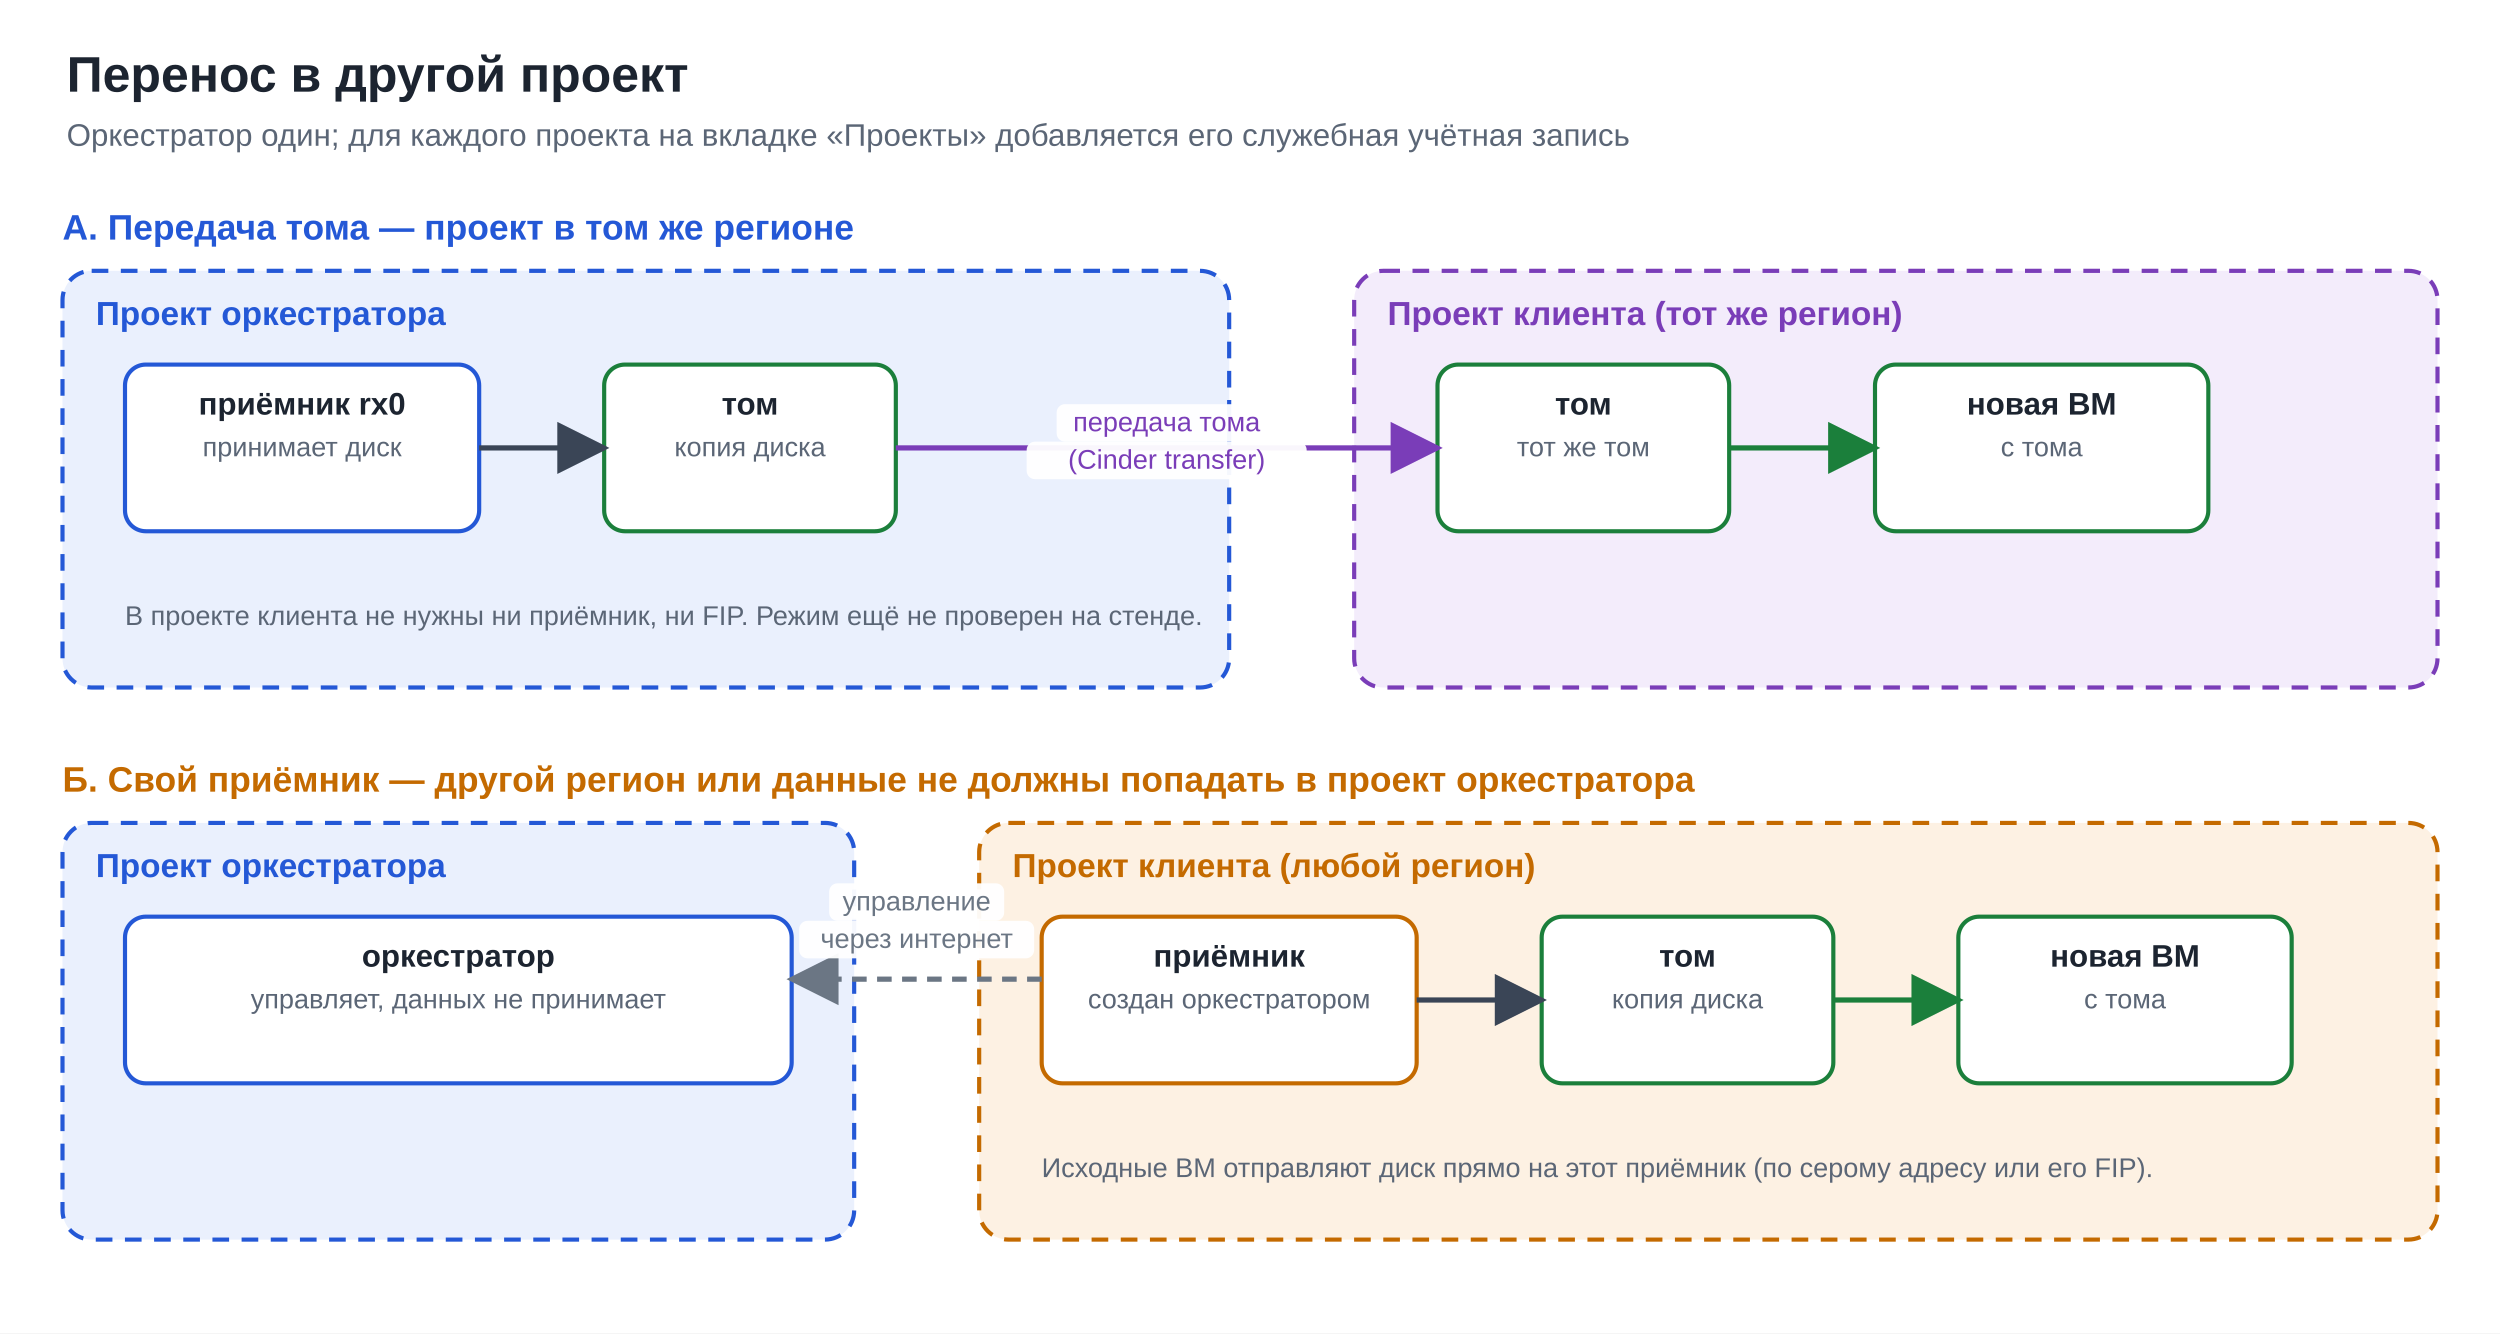
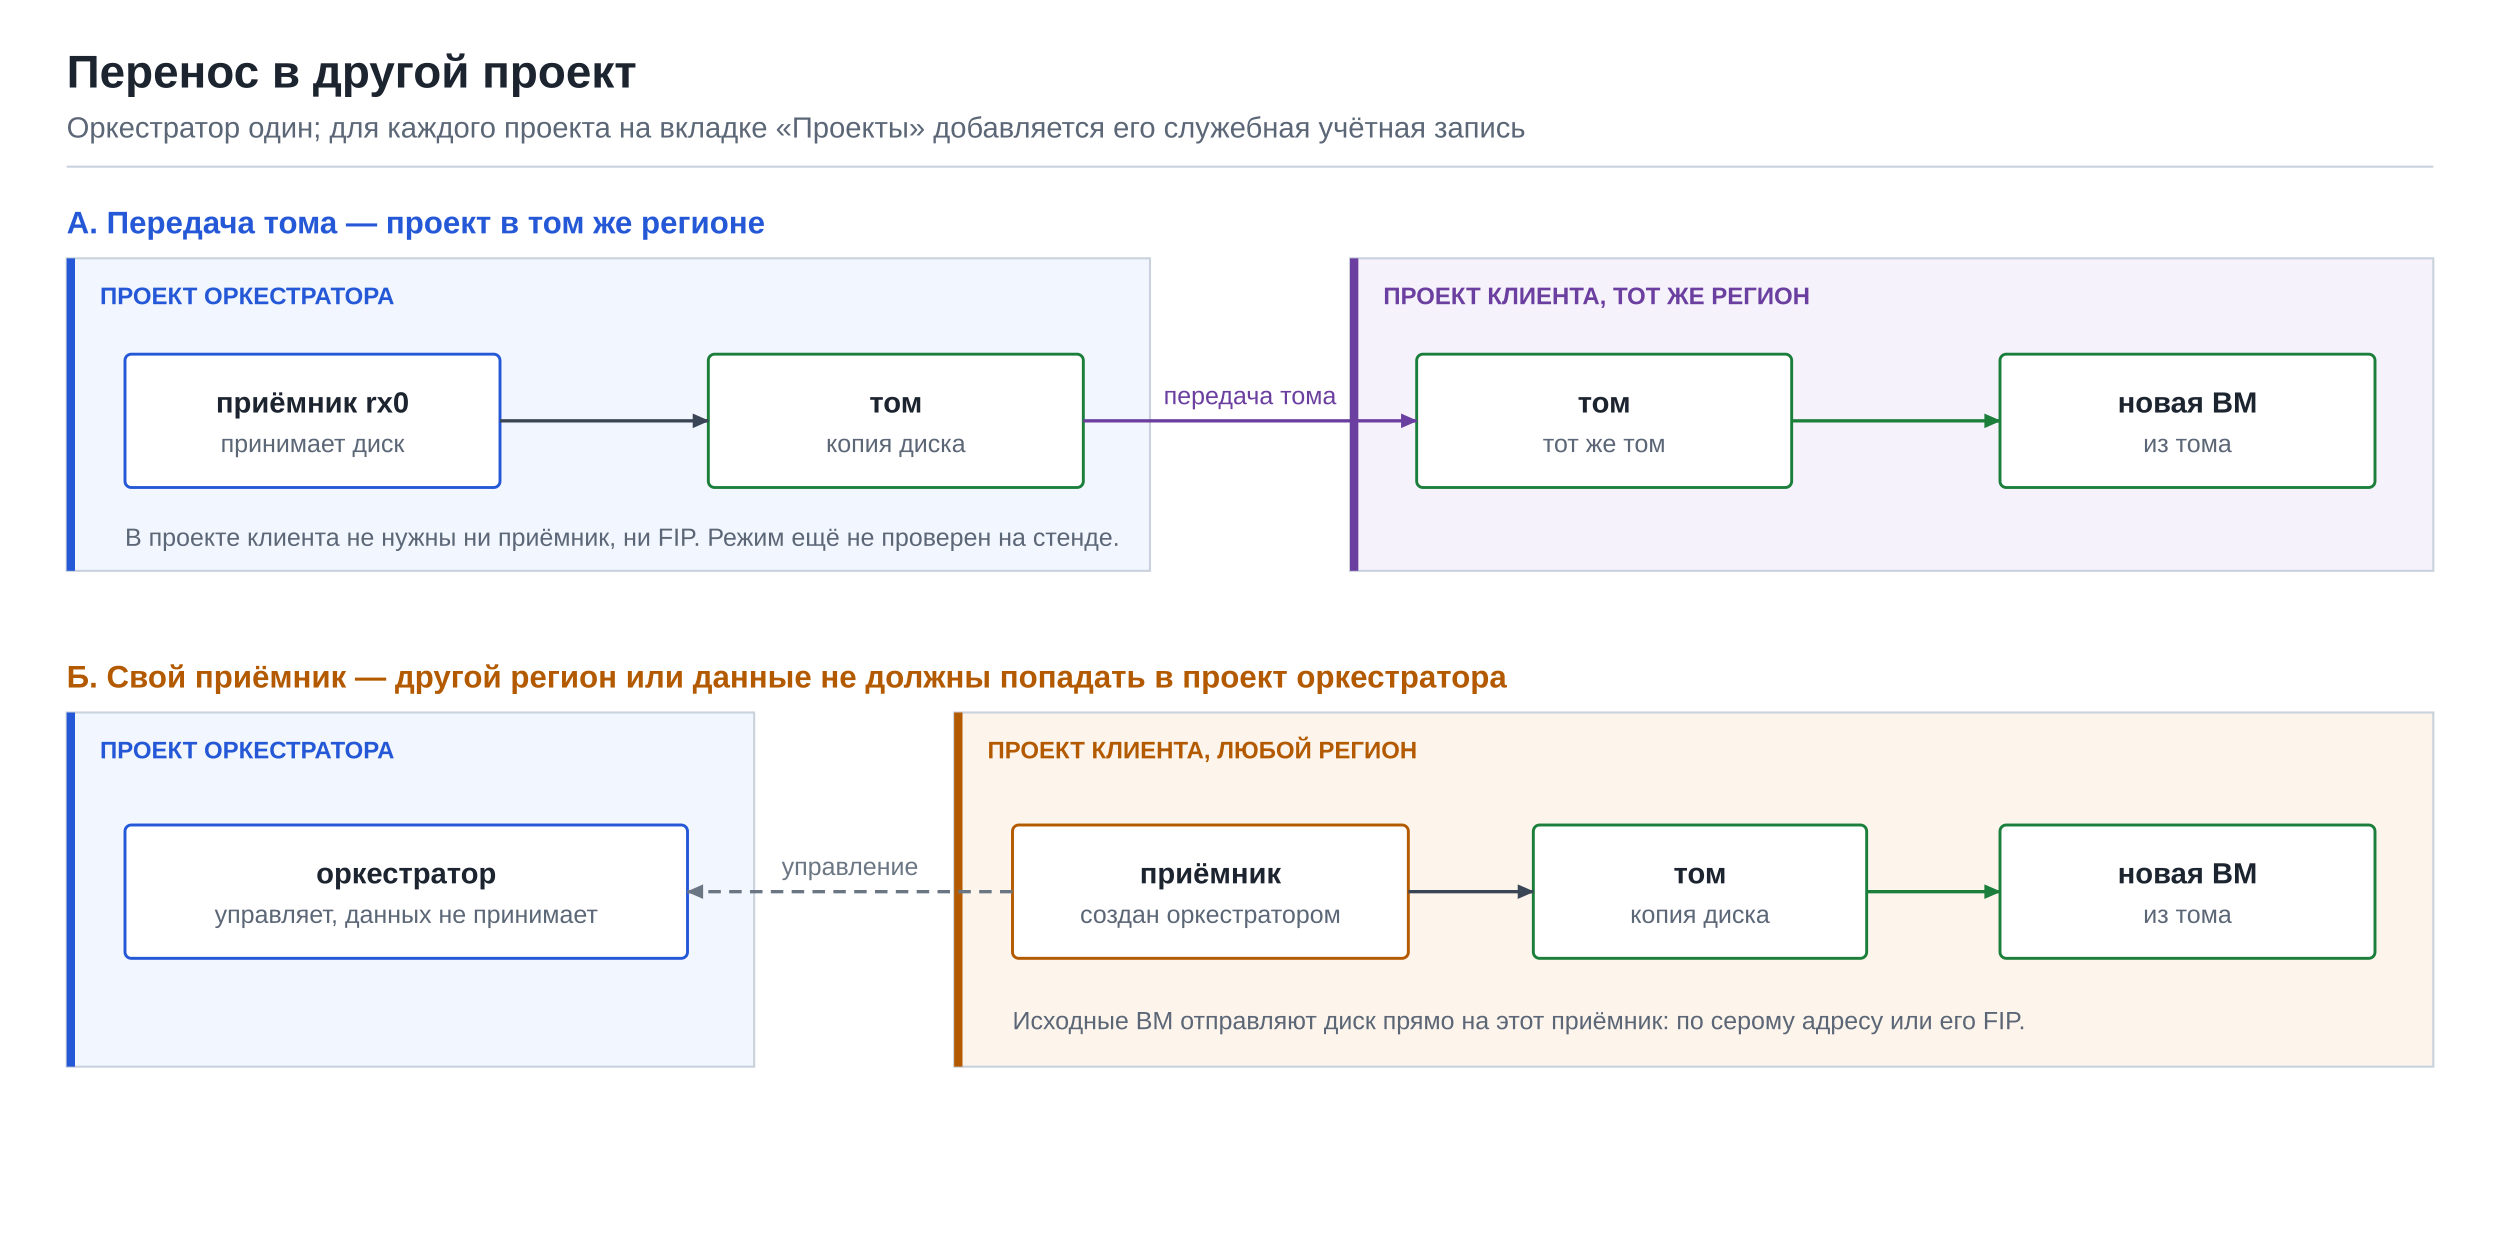
- <svg xmlns="http://www.w3.org/2000/svg" width="1200" height="640" viewBox="0 0 1200 640">
-   <rect width="1200" height="640" fill="#FFFFFF" />
-   <text x="32" y="44" font-family="Arial, Helvetica, sans-serif" font-size="24" fill="#1C2430" font-weight="700" text-anchor="start">Перенос в другой проект</text>
-   <text x="32" y="70" font-family="Arial, Helvetica, sans-serif" font-size="15" fill="#5B6676" font-weight="400" text-anchor="start">Оркестратор один; для каждого проекта на вкладке «Проекты» добавляется его служебная учётная запись</text>
-   <text x="30" y="115" font-family="Arial, Helvetica, sans-serif" font-size="17" fill="#2458D6" font-weight="700" text-anchor="start">А. Передача тома — проект в том же регионе</text>
-   <rect x="30" y="130" width="560" height="200" rx="14" fill="#EAF0FD" stroke="#2458D6" stroke-width="2" stroke-dasharray="8 6" />
-   <text x="46" y="156" font-family="Arial, Helvetica, sans-serif" font-size="16" fill="#2458D6" font-weight="700" text-anchor="start">Проект оркестратора</text>
-   <rect x="60" y="175" width="170" height="80" rx="10" fill="#FFFFFF" stroke="#2458D6" stroke-width="2" />
-   <text x="145.0" y="199" font-family="Arial, Helvetica, sans-serif" font-size="15" fill="#1C2430" font-weight="700" text-anchor="middle">приёмник rx0</text>
-   <text x="145.0" y="219" font-family="Arial, Helvetica, sans-serif" font-size="13" fill="#5B6676" font-weight="400" text-anchor="middle">принимает диск</text>
-   <rect x="290" y="175" width="140" height="80" rx="10" fill="#FFFFFF" stroke="#1B7F3B" stroke-width="2" />
-   <text x="360.0" y="199" font-family="Arial, Helvetica, sans-serif" font-size="15" fill="#1C2430" font-weight="700" text-anchor="middle">том</text>
-   <text x="360.0" y="219" font-family="Arial, Helvetica, sans-serif" font-size="13" fill="#5B6676" font-weight="400" text-anchor="middle">копия диска</text>
-   <rect x="650" y="130" width="520" height="200" rx="14" fill="#F3ECFB" stroke="#7A3DB8" stroke-width="2" stroke-dasharray="8 6" />
-   <text x="666" y="156" font-family="Arial, Helvetica, sans-serif" font-size="16" fill="#7A3DB8" font-weight="700" text-anchor="start">Проект клиента (тот же регион)</text>
-   <rect x="690" y="175" width="140" height="80" rx="10" fill="#FFFFFF" stroke="#1B7F3B" stroke-width="2" />
-   <text x="760.0" y="199" font-family="Arial, Helvetica, sans-serif" font-size="15" fill="#1C2430" font-weight="700" text-anchor="middle">том</text>
-   <text x="760.0" y="219" font-family="Arial, Helvetica, sans-serif" font-size="13" fill="#5B6676" font-weight="400" text-anchor="middle">тот же том</text>
-   <rect x="900" y="175" width="160" height="80" rx="10" fill="#FFFFFF" stroke="#1B7F3B" stroke-width="2" />
-   <text x="980.0" y="199" font-family="Arial, Helvetica, sans-serif" font-size="15" fill="#1C2430" font-weight="700" text-anchor="middle">новая ВМ</text>
-   <text x="980.0" y="219" font-family="Arial, Helvetica, sans-serif" font-size="13" fill="#5B6676" font-weight="400" text-anchor="middle">с тома</text>
+ <svg xmlns="http://www.w3.org/2000/svg" width="1200" height="600" viewBox="0 0 1200 600">
+   <rect width="1200" height="600" fill="#FFFFFF" />
+   <text x="32" y="42" font-family="Arial, Helvetica, sans-serif" font-size="22" fill="#1C2430" font-weight="700" text-anchor="start">Перенос в другой проект</text>
+   <text x="32" y="66" font-family="Arial, Helvetica, sans-serif" font-size="14" fill="#5B6676" font-weight="400" text-anchor="start">Оркестратор один; для каждого проекта на вкладке «Проекты» добавляется его служебная учётная запись</text>
+   <line x1="32" y1="80" x2="1168" y2="80" stroke="#C9D1DC" stroke-width="1" />
+   <text x="32" y="112" font-family="Arial, Helvetica, sans-serif" font-size="15" fill="#2458D6" font-weight="700" text-anchor="start">А. Передача тома — проект в том же регионе</text>
+   <rect x="32" y="124" width="520" height="150" fill="#F2F6FE" stroke="#C9D1DC" stroke-width="1" />
+   <rect x="32" y="124" width="4" height="150" fill="#2458D6" />
+   <text x="48" y="146" font-family="Arial, Helvetica, sans-serif" font-size="11.5" fill="#2458D6" font-weight="700" text-anchor="start">ПРОЕКТ ОРКЕСТРАТОРА</text>
+   <rect x="60" y="170" width="180" height="64" rx="3" fill="#FFFFFF" stroke="#2458D6" stroke-width="1.4" />
+   <text x="150.0" y="198.0" font-family="Arial, Helvetica, sans-serif" font-size="14" fill="#1C2430" font-weight="700" text-anchor="middle">приёмник rx0</text>
+   <text x="150.0" y="217.0" font-family="Arial, Helvetica, sans-serif" font-size="12" fill="#5B6676" font-weight="400" text-anchor="middle">принимает диск</text>
+   <rect x="340" y="170" width="180" height="64" rx="3" fill="#FFFFFF" stroke="#1B7F3B" stroke-width="1.4" />
+   <text x="430.0" y="198.0" font-family="Arial, Helvetica, sans-serif" font-size="14" fill="#1C2430" font-weight="700" text-anchor="middle">том</text>
+   <text x="430.0" y="217.0" font-family="Arial, Helvetica, sans-serif" font-size="12" fill="#5B6676" font-weight="400" text-anchor="middle">копия диска</text>
+   <rect x="648" y="124" width="520" height="150" fill="#F6F2FB" stroke="#C9D1DC" stroke-width="1" />
+   <rect x="648" y="124" width="4" height="150" fill="#6B3FA0" />
+   <text x="664" y="146" font-family="Arial, Helvetica, sans-serif" font-size="11.5" fill="#6B3FA0" font-weight="700" text-anchor="start">ПРОЕКТ КЛИЕНТА, ТОТ ЖЕ РЕГИОН</text>
+   <rect x="680" y="170" width="180" height="64" rx="3" fill="#FFFFFF" stroke="#1B7F3B" stroke-width="1.4" />
+   <text x="770.0" y="198.0" font-family="Arial, Helvetica, sans-serif" font-size="14" fill="#1C2430" font-weight="700" text-anchor="middle">том</text>
+   <text x="770.0" y="217.0" font-family="Arial, Helvetica, sans-serif" font-size="12" fill="#5B6676" font-weight="400" text-anchor="middle">тот же том</text>
+   <rect x="960" y="170" width="180" height="64" rx="3" fill="#FFFFFF" stroke="#1B7F3B" stroke-width="1.4" />
+   <text x="1050.0" y="198.0" font-family="Arial, Helvetica, sans-serif" font-size="14" fill="#1C2430" font-weight="700" text-anchor="middle">новая ВМ</text>
+   <text x="1050.0" y="217.0" font-family="Arial, Helvetica, sans-serif" font-size="12" fill="#5B6676" font-weight="400" text-anchor="middle">из тома</text>
  <defs>
-     <marker id="a1" markerWidth="10" markerHeight="10" refX="9" refY="5" orient="auto">
-       <path d="M0,0 L10,5 L0,10 z" fill="#3A4556" />
+     <marker id="m1" markerWidth="8" markerHeight="8" refX="7.5" refY="4" orient="auto" markerUnits="userSpaceOnUse">
+       <path d="M0,0.5 L8,4 L0,7.5 z" fill="#3A4556" />
    </marker>
  </defs>
-   <path d="M230,215 L290,215" fill="none" stroke="#3A4556" stroke-width="2.5" marker-end="url(#a1)" />
+   <path d="M240,202.0 L340,202.0" fill="none" stroke="#3A4556" stroke-width="1.6" marker-end="url(#m1)" />
  <defs>
-     <marker id="a2" markerWidth="10" markerHeight="10" refX="9" refY="5" orient="auto">
-       <path d="M0,0 L10,5 L0,10 z" fill="#7A3DB8" />
+     <marker id="m2" markerWidth="8" markerHeight="8" refX="7.5" refY="4" orient="auto" markerUnits="userSpaceOnUse">
+       <path d="M0,0.5 L8,4 L0,7.5 z" fill="#6B3FA0" />
    </marker>
  </defs>
-   <path d="M430,215 L690,215" fill="none" stroke="#7A3DB8" stroke-width="2.5" marker-end="url(#a2)" />
-   <rect x="507.2" y="194.0" width="105.6" height="18" rx="4" fill="#FFFFFF" opacity="0.95" />
-   <text x="560.0" y="207.0" font-family="Arial, Helvetica, sans-serif" font-size="13" fill="#7A3DB8" font-weight="400" text-anchor="middle">передача тома</text>
-   <rect x="492.8" y="212.0" width="134.4" height="18" rx="4" fill="#FFFFFF" opacity="0.95" />
-   <text x="560.0" y="225.0" font-family="Arial, Helvetica, sans-serif" font-size="13" fill="#7A3DB8" font-weight="400" text-anchor="middle">(Cinder transfer)</text>
+   <path d="M520,202.0 L680,202.0" fill="none" stroke="#6B3FA0" stroke-width="1.6" marker-end="url(#m2)" />
+   <text x="600" y="194" font-family="Arial, Helvetica, sans-serif" font-size="12" fill="#6B3FA0" font-weight="400" text-anchor="middle">передача тома</text>
  <defs>
-     <marker id="a3" markerWidth="10" markerHeight="10" refX="9" refY="5" orient="auto">
-       <path d="M0,0 L10,5 L0,10 z" fill="#1B7F3B" />
+     <marker id="m3" markerWidth="8" markerHeight="8" refX="7.5" refY="4" orient="auto" markerUnits="userSpaceOnUse">
+       <path d="M0,0.5 L8,4 L0,7.5 z" fill="#1B7F3B" />
    </marker>
  </defs>
-   <path d="M830,215 L900,215" fill="none" stroke="#1B7F3B" stroke-width="2.5" marker-end="url(#a3)" />
-   <text x="60" y="300" font-family="Arial, Helvetica, sans-serif" font-size="13" fill="#5B6676" font-weight="400" text-anchor="start">В проекте клиента не нужны ни приёмник, ни FIP. Режим ещё не проверен на стенде.</text>
-   <text x="30" y="380" font-family="Arial, Helvetica, sans-serif" font-size="17" fill="#C46A00" font-weight="700" text-anchor="start">Б. Свой приёмник — другой регион или данные не должны попадать в проект оркестратора</text>
-   <rect x="30" y="395" width="380" height="200" rx="14" fill="#EAF0FD" stroke="#2458D6" stroke-width="2" stroke-dasharray="8 6" />
-   <text x="46" y="421" font-family="Arial, Helvetica, sans-serif" font-size="16" fill="#2458D6" font-weight="700" text-anchor="start">Проект оркестратора</text>
-   <rect x="60" y="440" width="320" height="80" rx="10" fill="#FFFFFF" stroke="#2458D6" stroke-width="2" />
-   <text x="220.0" y="464" font-family="Arial, Helvetica, sans-serif" font-size="15" fill="#1C2430" font-weight="700" text-anchor="middle">оркестратор</text>
-   <text x="220.0" y="484" font-family="Arial, Helvetica, sans-serif" font-size="13" fill="#5B6676" font-weight="400" text-anchor="middle">управляет, данных не принимает</text>
-   <rect x="470" y="395" width="700" height="200" rx="14" fill="#FDF1E3" stroke="#C46A00" stroke-width="2" stroke-dasharray="8 6" />
-   <text x="486" y="421" font-family="Arial, Helvetica, sans-serif" font-size="16" fill="#C46A00" font-weight="700" text-anchor="start">Проект клиента (любой регион)</text>
-   <rect x="500" y="440" width="180" height="80" rx="10" fill="#FFFFFF" stroke="#C46A00" stroke-width="2" />
-   <text x="590.0" y="464" font-family="Arial, Helvetica, sans-serif" font-size="15" fill="#1C2430" font-weight="700" text-anchor="middle">приёмник</text>
-   <text x="590.0" y="484" font-family="Arial, Helvetica, sans-serif" font-size="13" fill="#5B6676" font-weight="400" text-anchor="middle">создан оркестратором</text>
-   <rect x="740" y="440" width="140" height="80" rx="10" fill="#FFFFFF" stroke="#1B7F3B" stroke-width="2" />
-   <text x="810.0" y="464" font-family="Arial, Helvetica, sans-serif" font-size="15" fill="#1C2430" font-weight="700" text-anchor="middle">том</text>
-   <text x="810.0" y="484" font-family="Arial, Helvetica, sans-serif" font-size="13" fill="#5B6676" font-weight="400" text-anchor="middle">копия диска</text>
-   <rect x="940" y="440" width="160" height="80" rx="10" fill="#FFFFFF" stroke="#1B7F3B" stroke-width="2" />
-   <text x="1020.0" y="464" font-family="Arial, Helvetica, sans-serif" font-size="15" fill="#1C2430" font-weight="700" text-anchor="middle">новая ВМ</text>
-   <text x="1020.0" y="484" font-family="Arial, Helvetica, sans-serif" font-size="13" fill="#5B6676" font-weight="400" text-anchor="middle">с тома</text>
+   <path d="M860,202.0 L960,202.0" fill="none" stroke="#1B7F3B" stroke-width="1.6" marker-end="url(#m3)" />
+   <text x="60" y="262" font-family="Arial, Helvetica, sans-serif" font-size="12" fill="#5B6676" font-weight="400" text-anchor="start">В проекте клиента не нужны ни приёмник, ни FIP. Режим ещё не проверен на стенде.</text>
+   <text x="32" y="330" font-family="Arial, Helvetica, sans-serif" font-size="15" fill="#B35A00" font-weight="700" text-anchor="start">Б. Свой приёмник — другой регион или данные не должны попадать в проект оркестратора</text>
+   <rect x="32" y="342" width="330" height="170" fill="#F2F6FE" stroke="#C9D1DC" stroke-width="1" />
+   <rect x="32" y="342" width="4" height="170" fill="#2458D6" />
+   <text x="48" y="364" font-family="Arial, Helvetica, sans-serif" font-size="11.5" fill="#2458D6" font-weight="700" text-anchor="start">ПРОЕКТ ОРКЕСТРАТОРА</text>
+   <rect x="60" y="396" width="270" height="64" rx="3" fill="#FFFFFF" stroke="#2458D6" stroke-width="1.4" />
+   <text x="195.0" y="424.0" font-family="Arial, Helvetica, sans-serif" font-size="14" fill="#1C2430" font-weight="700" text-anchor="middle">оркестратор</text>
+   <text x="195.0" y="443.0" font-family="Arial, Helvetica, sans-serif" font-size="12" fill="#5B6676" font-weight="400" text-anchor="middle">управляет, данных не принимает</text>
+   <rect x="458" y="342" width="710" height="170" fill="#FDF5EC" stroke="#C9D1DC" stroke-width="1" />
+   <rect x="458" y="342" width="4" height="170" fill="#B35A00" />
+   <text x="474" y="364" font-family="Arial, Helvetica, sans-serif" font-size="11.5" fill="#B35A00" font-weight="700" text-anchor="start">ПРОЕКТ КЛИЕНТА, ЛЮБОЙ РЕГИОН</text>
+   <rect x="486" y="396" width="190" height="64" rx="3" fill="#FFFFFF" stroke="#B35A00" stroke-width="1.4" />
+   <text x="581.0" y="424.0" font-family="Arial, Helvetica, sans-serif" font-size="14" fill="#1C2430" font-weight="700" text-anchor="middle">приёмник</text>
+   <text x="581.0" y="443.0" font-family="Arial, Helvetica, sans-serif" font-size="12" fill="#5B6676" font-weight="400" text-anchor="middle">создан оркестратором</text>
+   <rect x="736" y="396" width="160" height="64" rx="3" fill="#FFFFFF" stroke="#1B7F3B" stroke-width="1.4" />
+   <text x="816.0" y="424.0" font-family="Arial, Helvetica, sans-serif" font-size="14" fill="#1C2430" font-weight="700" text-anchor="middle">том</text>
+   <text x="816.0" y="443.0" font-family="Arial, Helvetica, sans-serif" font-size="12" fill="#5B6676" font-weight="400" text-anchor="middle">копия диска</text>
+   <rect x="960" y="396" width="180" height="64" rx="3" fill="#FFFFFF" stroke="#1B7F3B" stroke-width="1.4" />
+   <text x="1050.0" y="424.0" font-family="Arial, Helvetica, sans-serif" font-size="14" fill="#1C2430" font-weight="700" text-anchor="middle">новая ВМ</text>
+   <text x="1050.0" y="443.0" font-family="Arial, Helvetica, sans-serif" font-size="12" fill="#5B6676" font-weight="400" text-anchor="middle">из тома</text>
  <defs>
-     <marker id="a4" markerWidth="10" markerHeight="10" refX="9" refY="5" orient="auto">
-       <path d="M0,0 L10,5 L0,10 z" fill="#6B7684" />
+     <marker id="m4" markerWidth="8" markerHeight="8" refX="7.5" refY="4" orient="auto" markerUnits="userSpaceOnUse">
+       <path d="M0,0.5 L8,4 L0,7.5 z" fill="#6B7684" />
    </marker>
  </defs>
-   <path d="M500,470 L380,470" fill="none" stroke="#6B7684" stroke-width="2.5" stroke-dasharray="7 5" marker-end="url(#a4)" />
-   <rect x="398.0" y="424" width="84.0" height="18" rx="4" fill="#FFFFFF" opacity="0.95" />
-   <text x="440" y="437" font-family="Arial, Helvetica, sans-serif" font-size="13" fill="#6B7684" font-weight="400" text-anchor="middle">управление</text>
-   <rect x="383.6" y="442" width="112.8" height="18" rx="4" fill="#FFFFFF" opacity="0.95" />
-   <text x="440" y="455" font-family="Arial, Helvetica, sans-serif" font-size="13" fill="#6B7684" font-weight="400" text-anchor="middle">через интернет</text>
+   <path d="M486,428.0 L330,428.0" fill="none" stroke="#6B7684" stroke-width="1.6" stroke-dasharray="6 4" marker-end="url(#m4)" />
+   <text x="408" y="420" font-family="Arial, Helvetica, sans-serif" font-size="12" fill="#6B7684" font-weight="400" text-anchor="middle">управление</text>
  <defs>
-     <marker id="a5" markerWidth="10" markerHeight="10" refX="9" refY="5" orient="auto">
-       <path d="M0,0 L10,5 L0,10 z" fill="#3A4556" />
+     <marker id="m5" markerWidth="8" markerHeight="8" refX="7.5" refY="4" orient="auto" markerUnits="userSpaceOnUse">
+       <path d="M0,0.5 L8,4 L0,7.5 z" fill="#3A4556" />
    </marker>
  </defs>
-   <path d="M680,480 L740,480" fill="none" stroke="#3A4556" stroke-width="2.5" marker-end="url(#a5)" />
+   <path d="M676,428.0 L736,428.0" fill="none" stroke="#3A4556" stroke-width="1.6" marker-end="url(#m5)" />
  <defs>
-     <marker id="a6" markerWidth="10" markerHeight="10" refX="9" refY="5" orient="auto">
-       <path d="M0,0 L10,5 L0,10 z" fill="#1B7F3B" />
+     <marker id="m6" markerWidth="8" markerHeight="8" refX="7.5" refY="4" orient="auto" markerUnits="userSpaceOnUse">
+       <path d="M0,0.5 L8,4 L0,7.5 z" fill="#1B7F3B" />
    </marker>
  </defs>
-   <path d="M880,480 L940,480" fill="none" stroke="#1B7F3B" stroke-width="2.5" marker-end="url(#a6)" />
-   <text x="500" y="565" font-family="Arial, Helvetica, sans-serif" font-size="13" fill="#5B6676" font-weight="400" text-anchor="start">Исходные ВМ отправляют диск прямо на этот приёмник (по серому адресу или его FIP).</text>
+   <path d="M896,428.0 L960,428.0" fill="none" stroke="#1B7F3B" stroke-width="1.6" marker-end="url(#m6)" />
+   <text x="486" y="494" font-family="Arial, Helvetica, sans-serif" font-size="12" fill="#5B6676" font-weight="400" text-anchor="start">Исходные ВМ отправляют диск прямо на этот приёмник: по серому адресу или его FIP.</text>
</svg>
